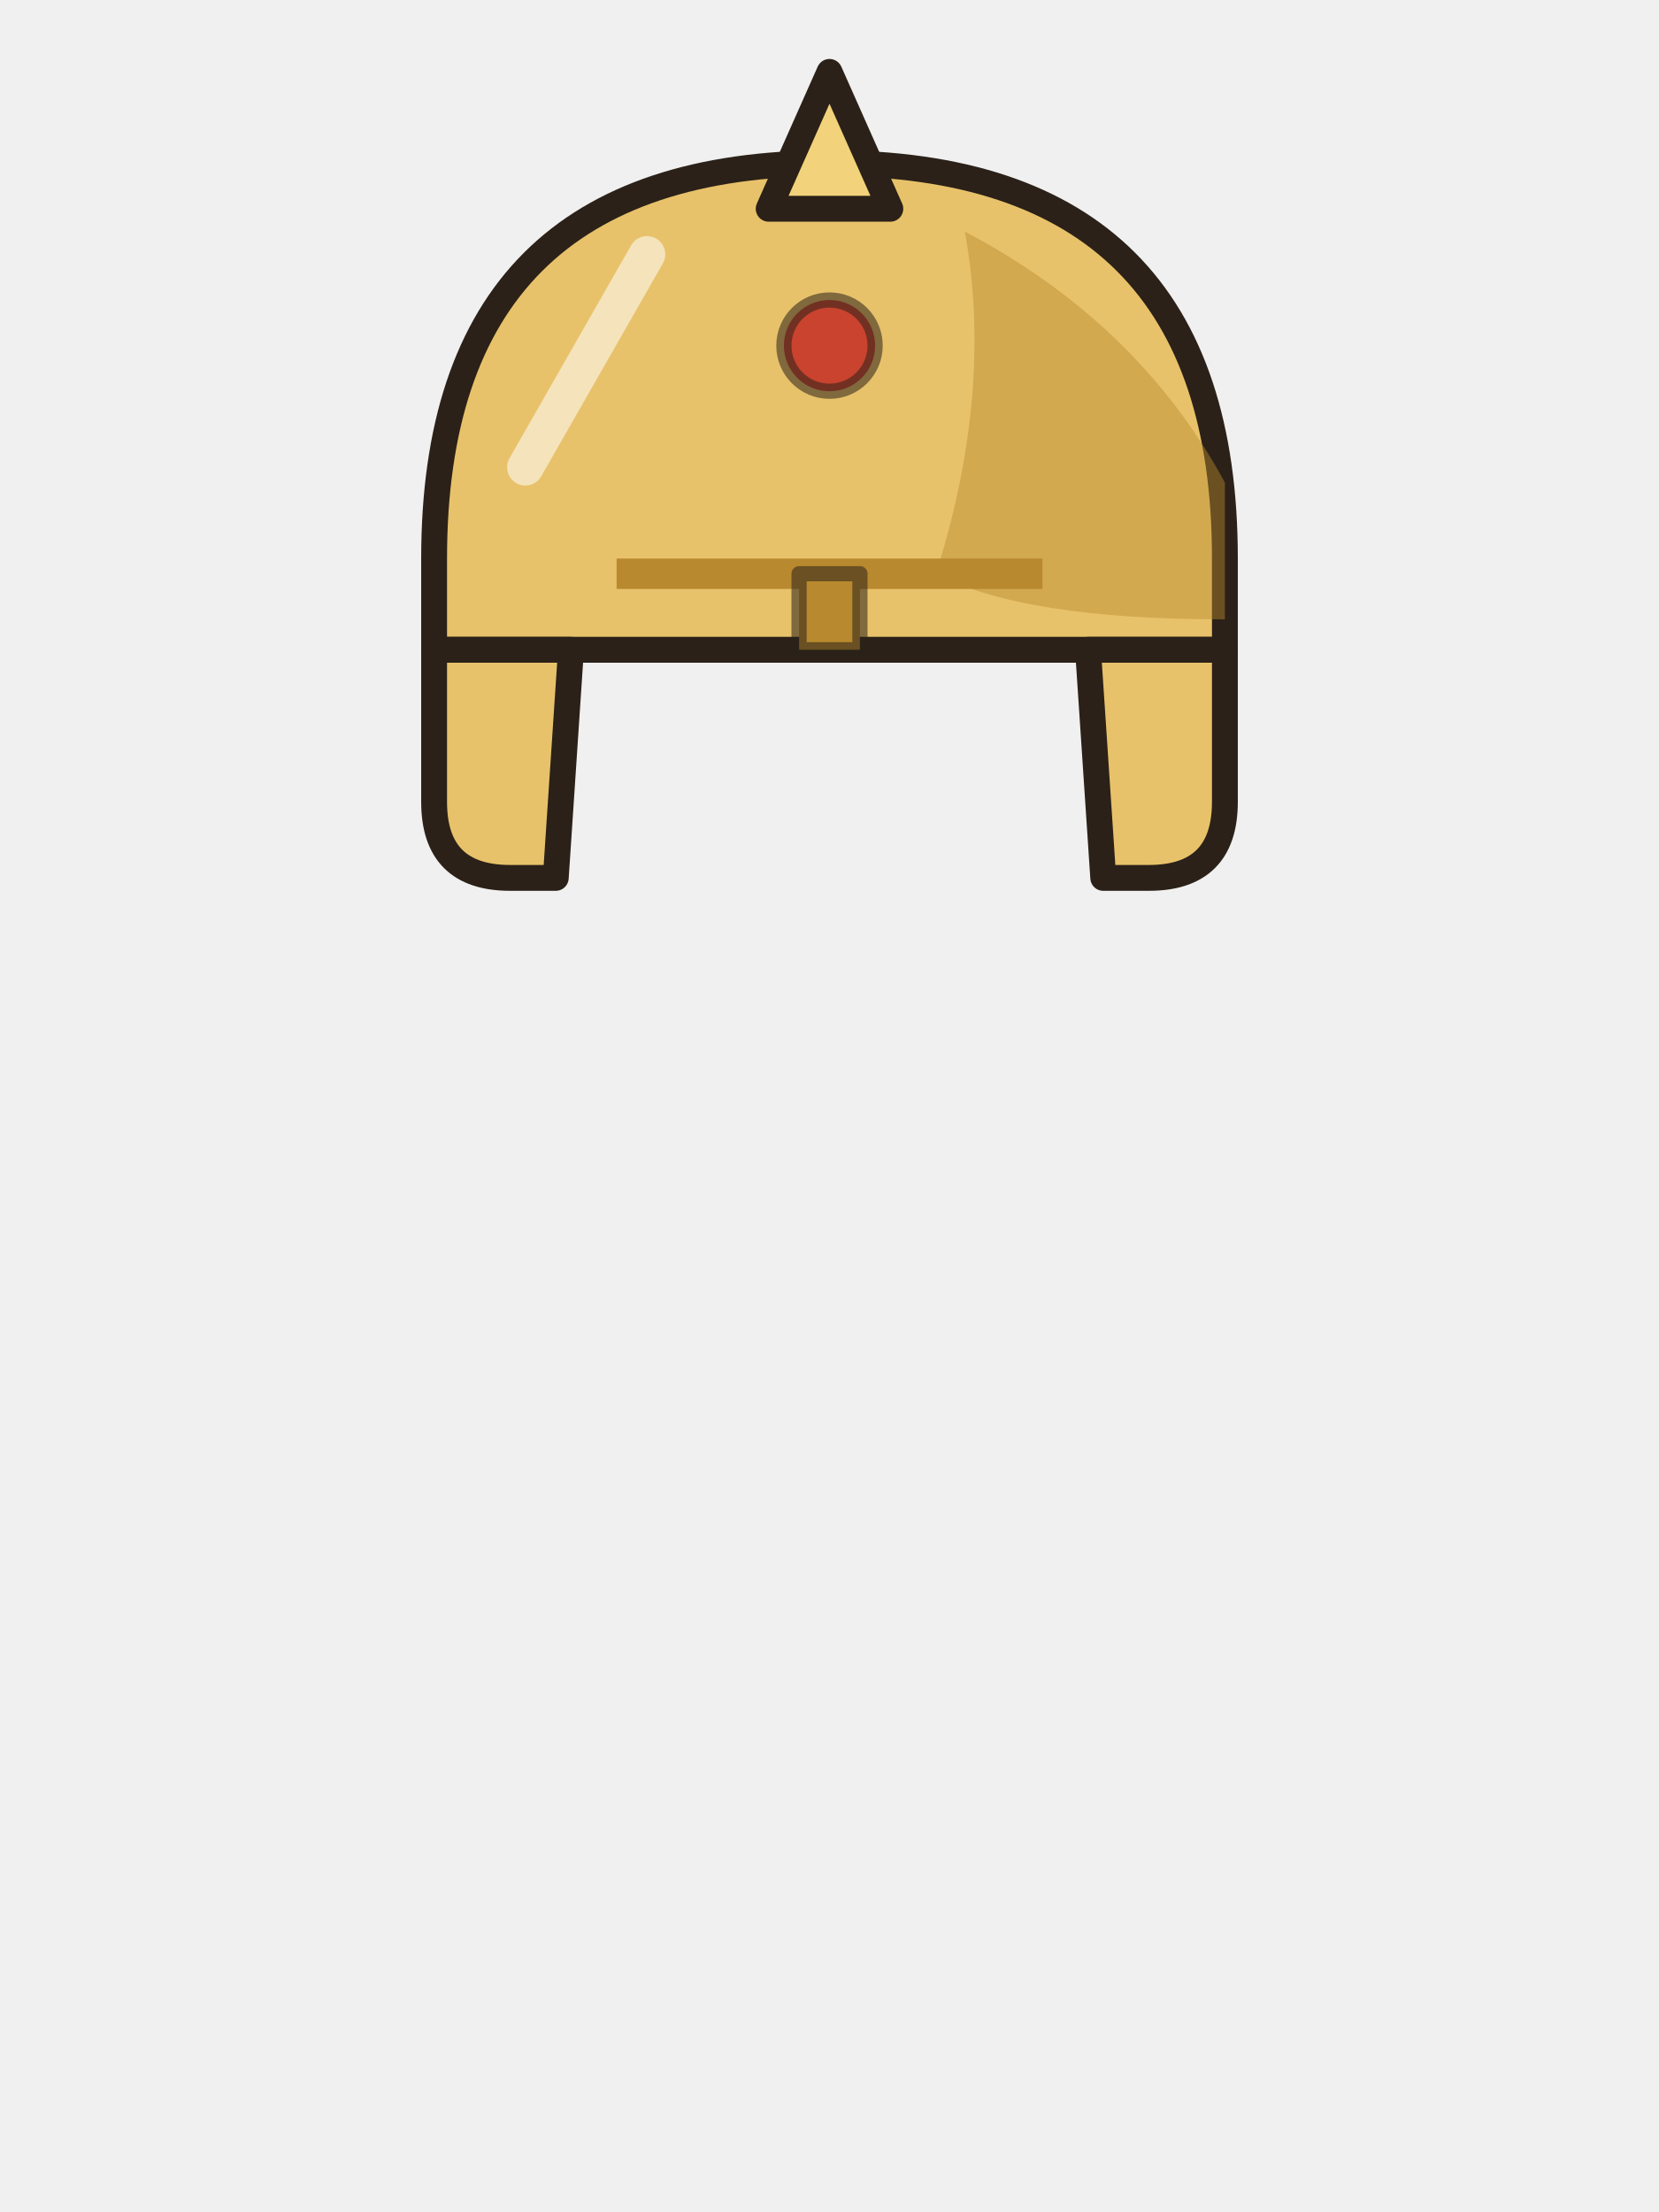
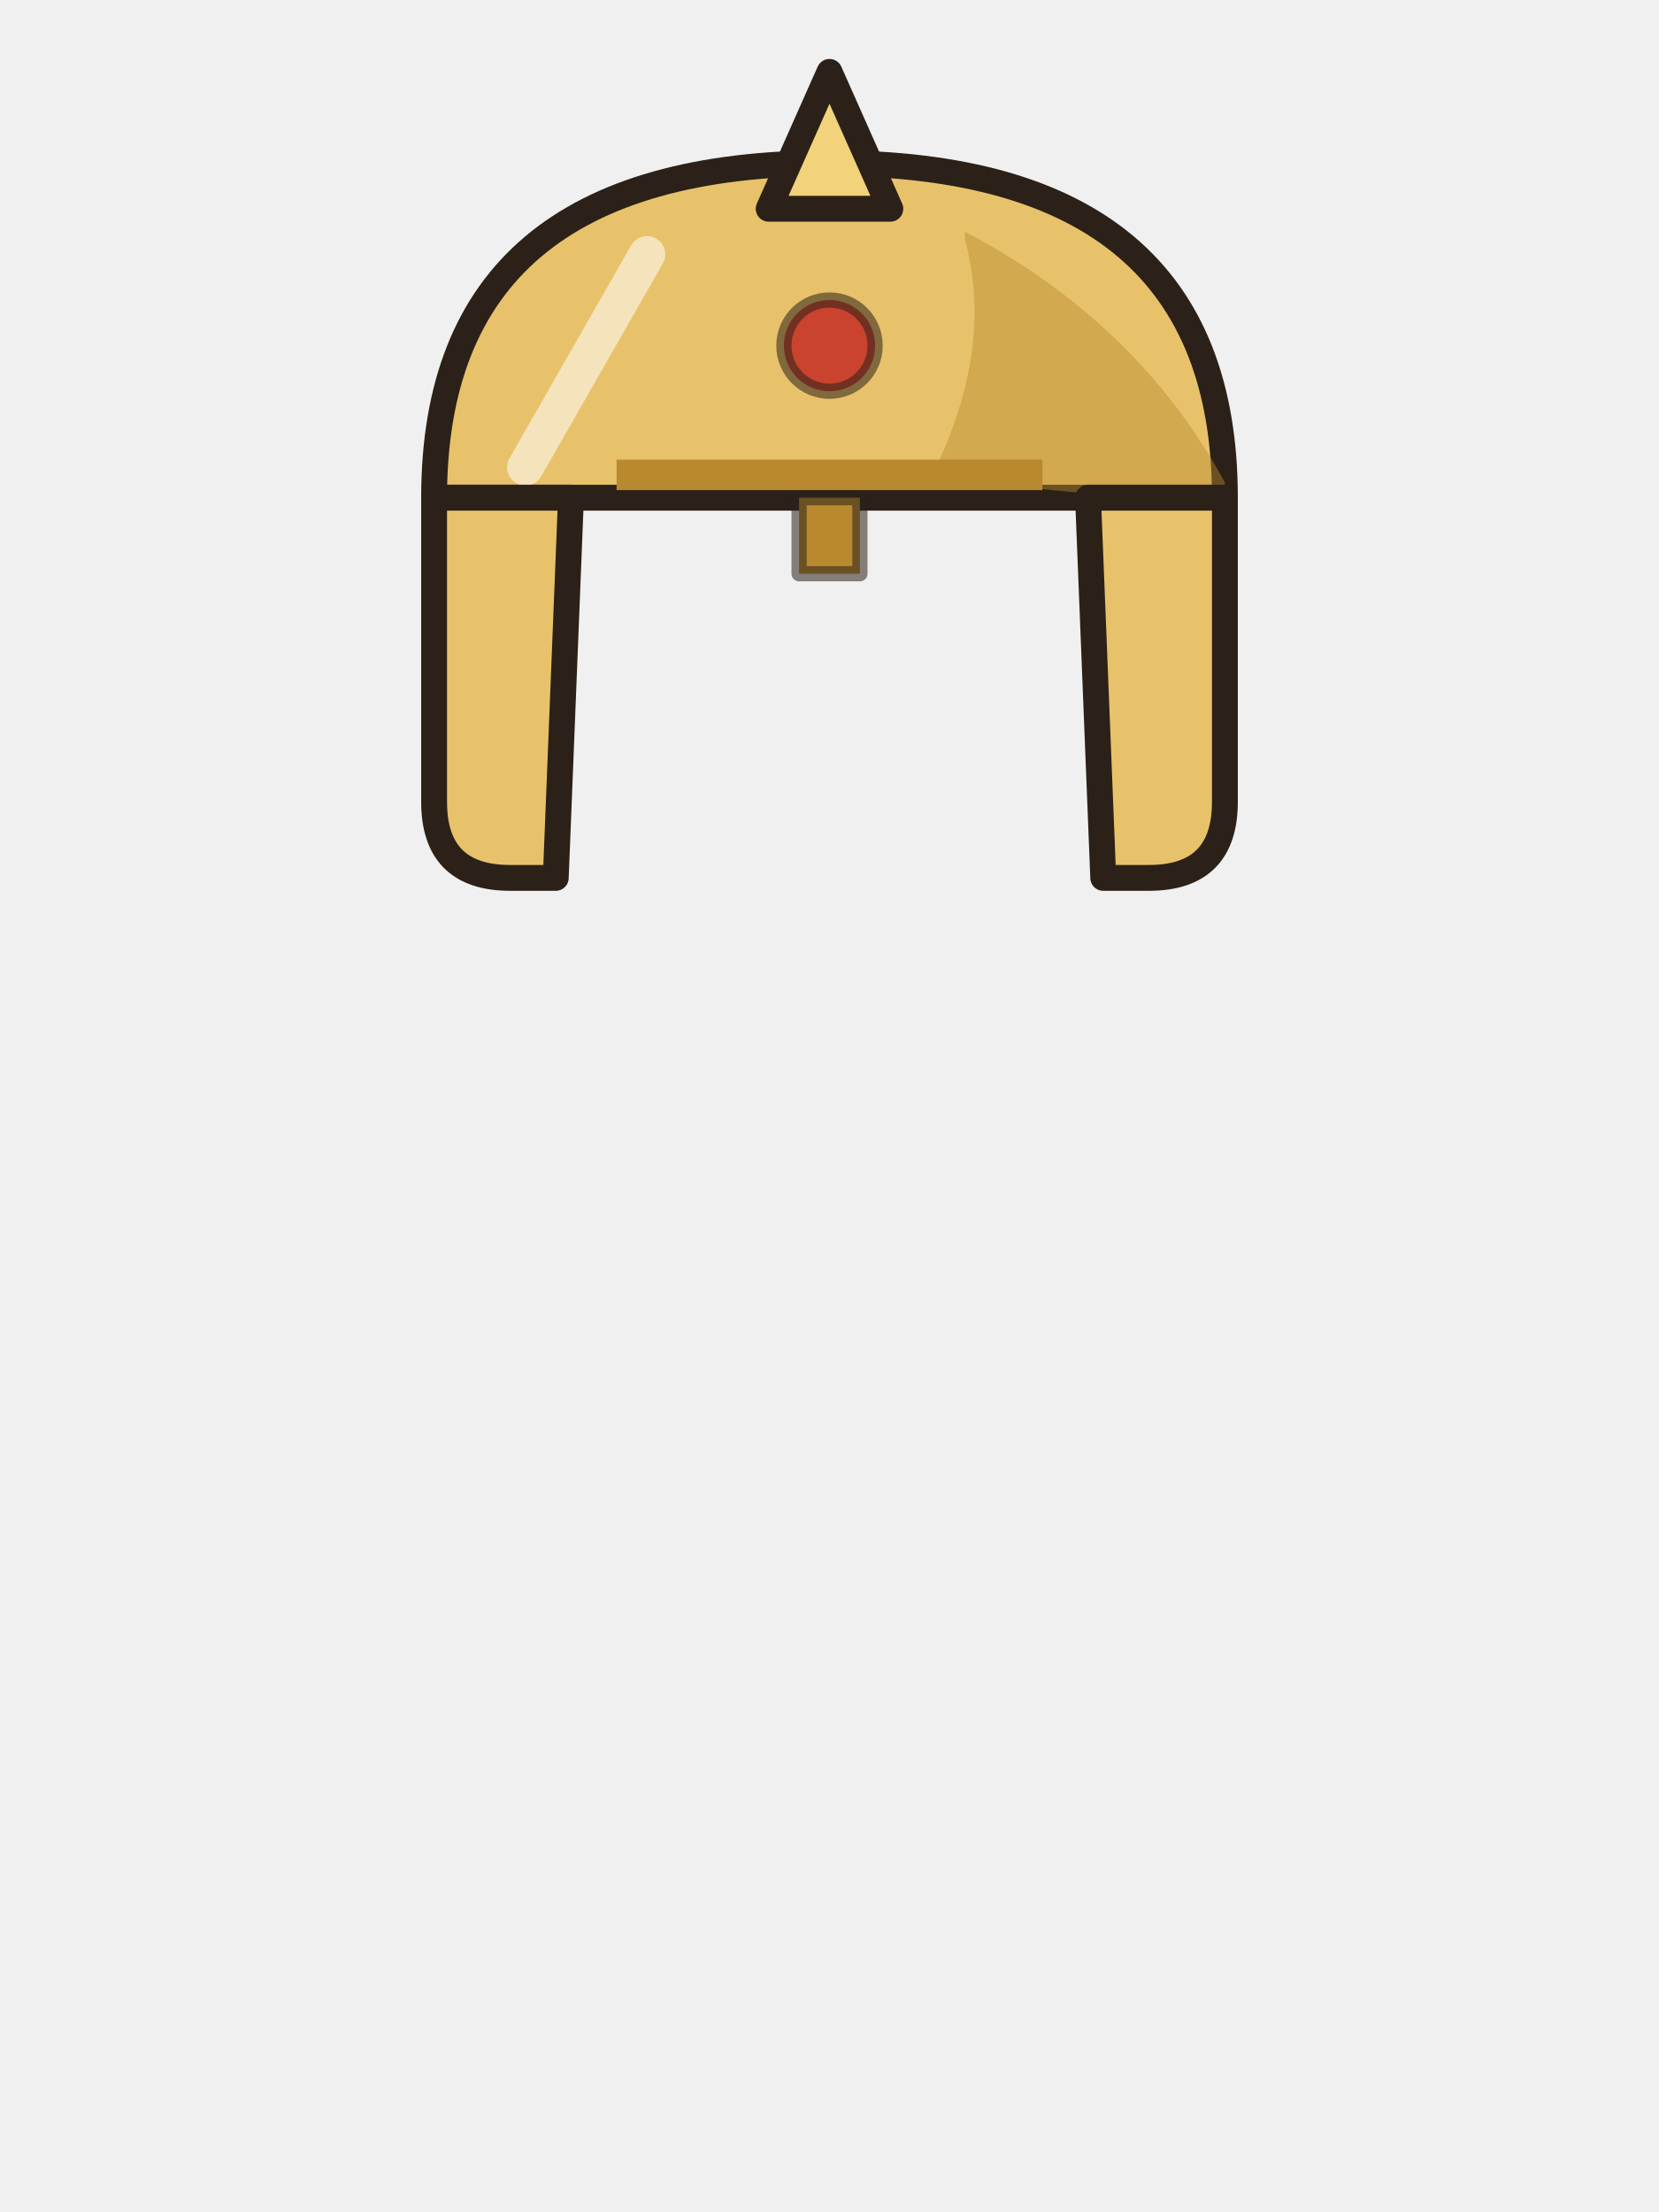
<svg xmlns="http://www.w3.org/2000/svg" viewBox="0 0 120 160">
  <g class="hat" transform="translate(60,36) scale(1.1) translate(-60,-36)">
-     <path d="M34,40 q0,-26 26,-26 q26,0 26,26 v6 h-52z" fill="#e8c26a" stroke="#2b2118" stroke-width="1.7" stroke-linejoin="round" stroke-linecap="round" />
-     <path d="M68.9,18.5 q11.4,6.0 17.1,16.5 v9.0 q-13.3,0 -19.0,-3.0 q3.8,-12.0 1.9,-22.5z" fill="#b8892e" opacity=".45" />
+     <path d="M34,36 q0,-22 26,-22 q26,0 26,22z" fill="#e8c26a" stroke="#2b2118" stroke-width="1.7" stroke-linejoin="round" stroke-linecap="round" />
+     <path d="M68.9,18.5 q11.4,6 17.1,16.5 v1 q-13.3,0 -19,-2 q3.8,-8 1.9,-15z" fill="#b8892e" opacity=".45" />
    <path d="M40,34 L48,20" stroke="#fff" stroke-width="2.4" stroke-linecap="round" opacity=".55" />
-     <path d="M34,46 v10 q0,5 5,5 h3 l1,-15 h-9z M86,46 v10 q0,5 -5,5 h-3 l-1,-15 h9z" fill="#e8c26a" stroke="#2b2118" stroke-width="1.7" stroke-linejoin="round" stroke-linecap="round" />
-     <path d="M46,41 h28" stroke="#b8892e" stroke-width="2" />
-     <path d="M58,41 h4 v5 h-4z" fill="#b8892e" stroke="#2b2118" stroke-width="1" stroke-opacity=".55" stroke-linejoin="round" stroke-linecap="round" />
+     <path d="M34,36 v20 q0,5 5,5 h3 l1,-25 h-9z M86,36 v20 q0,5 -5,5 h-3 l-1,-25 h9z" fill="#e8c26a" stroke="#2b2118" stroke-width="1.7" stroke-linejoin="round" stroke-linecap="round" />
+     <path d="M46,34.5 h28" stroke="#b8892e" stroke-width="2" />
+     <path d="M58,36 h4 v5 h-4z" fill="#b8892e" stroke="#2b2118" stroke-width="1" stroke-opacity=".55" stroke-linejoin="round" stroke-linecap="round" />
    <path d="M56,17 l4,-9 l4,9z" fill="#f2d27a" stroke="#2b2118" stroke-width="1.7" stroke-linejoin="round" stroke-linecap="round" />
    <circle cx="60" cy="26" r="3" fill="#c9432e" stroke="#2b2118" stroke-width="1" stroke-opacity=".55" stroke-linejoin="round" stroke-linecap="round" />
  </g>
</svg>
